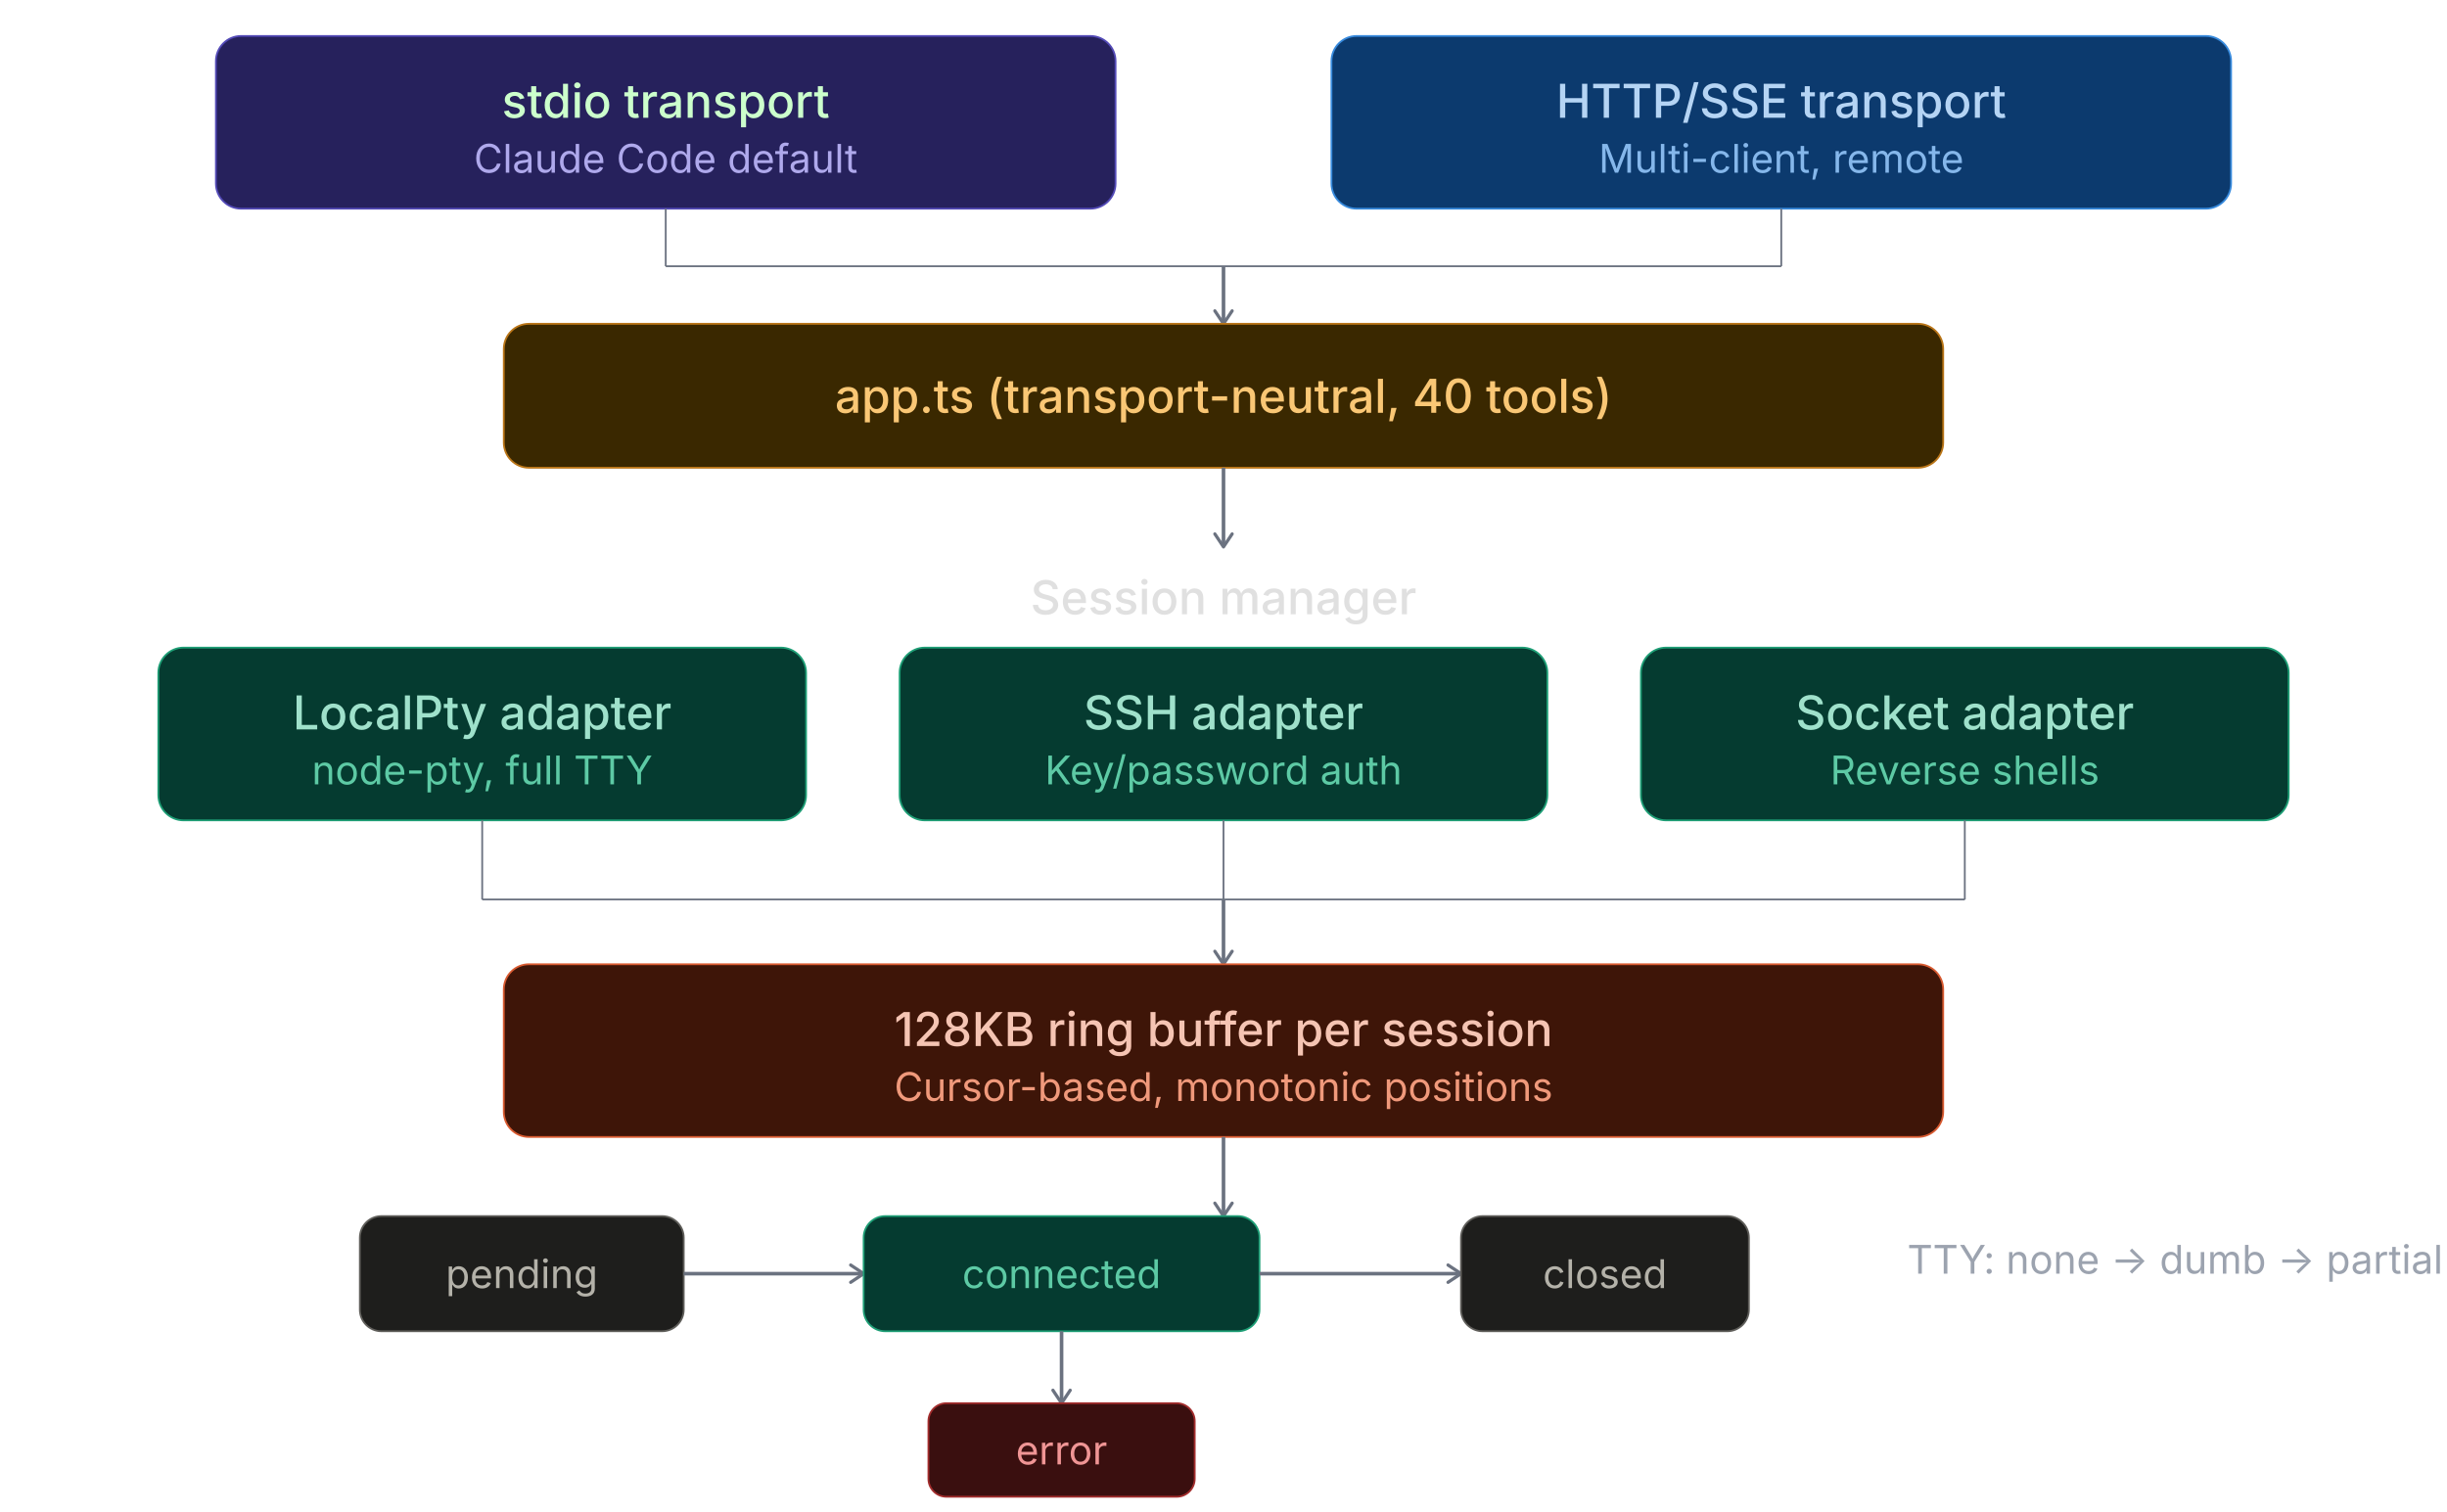
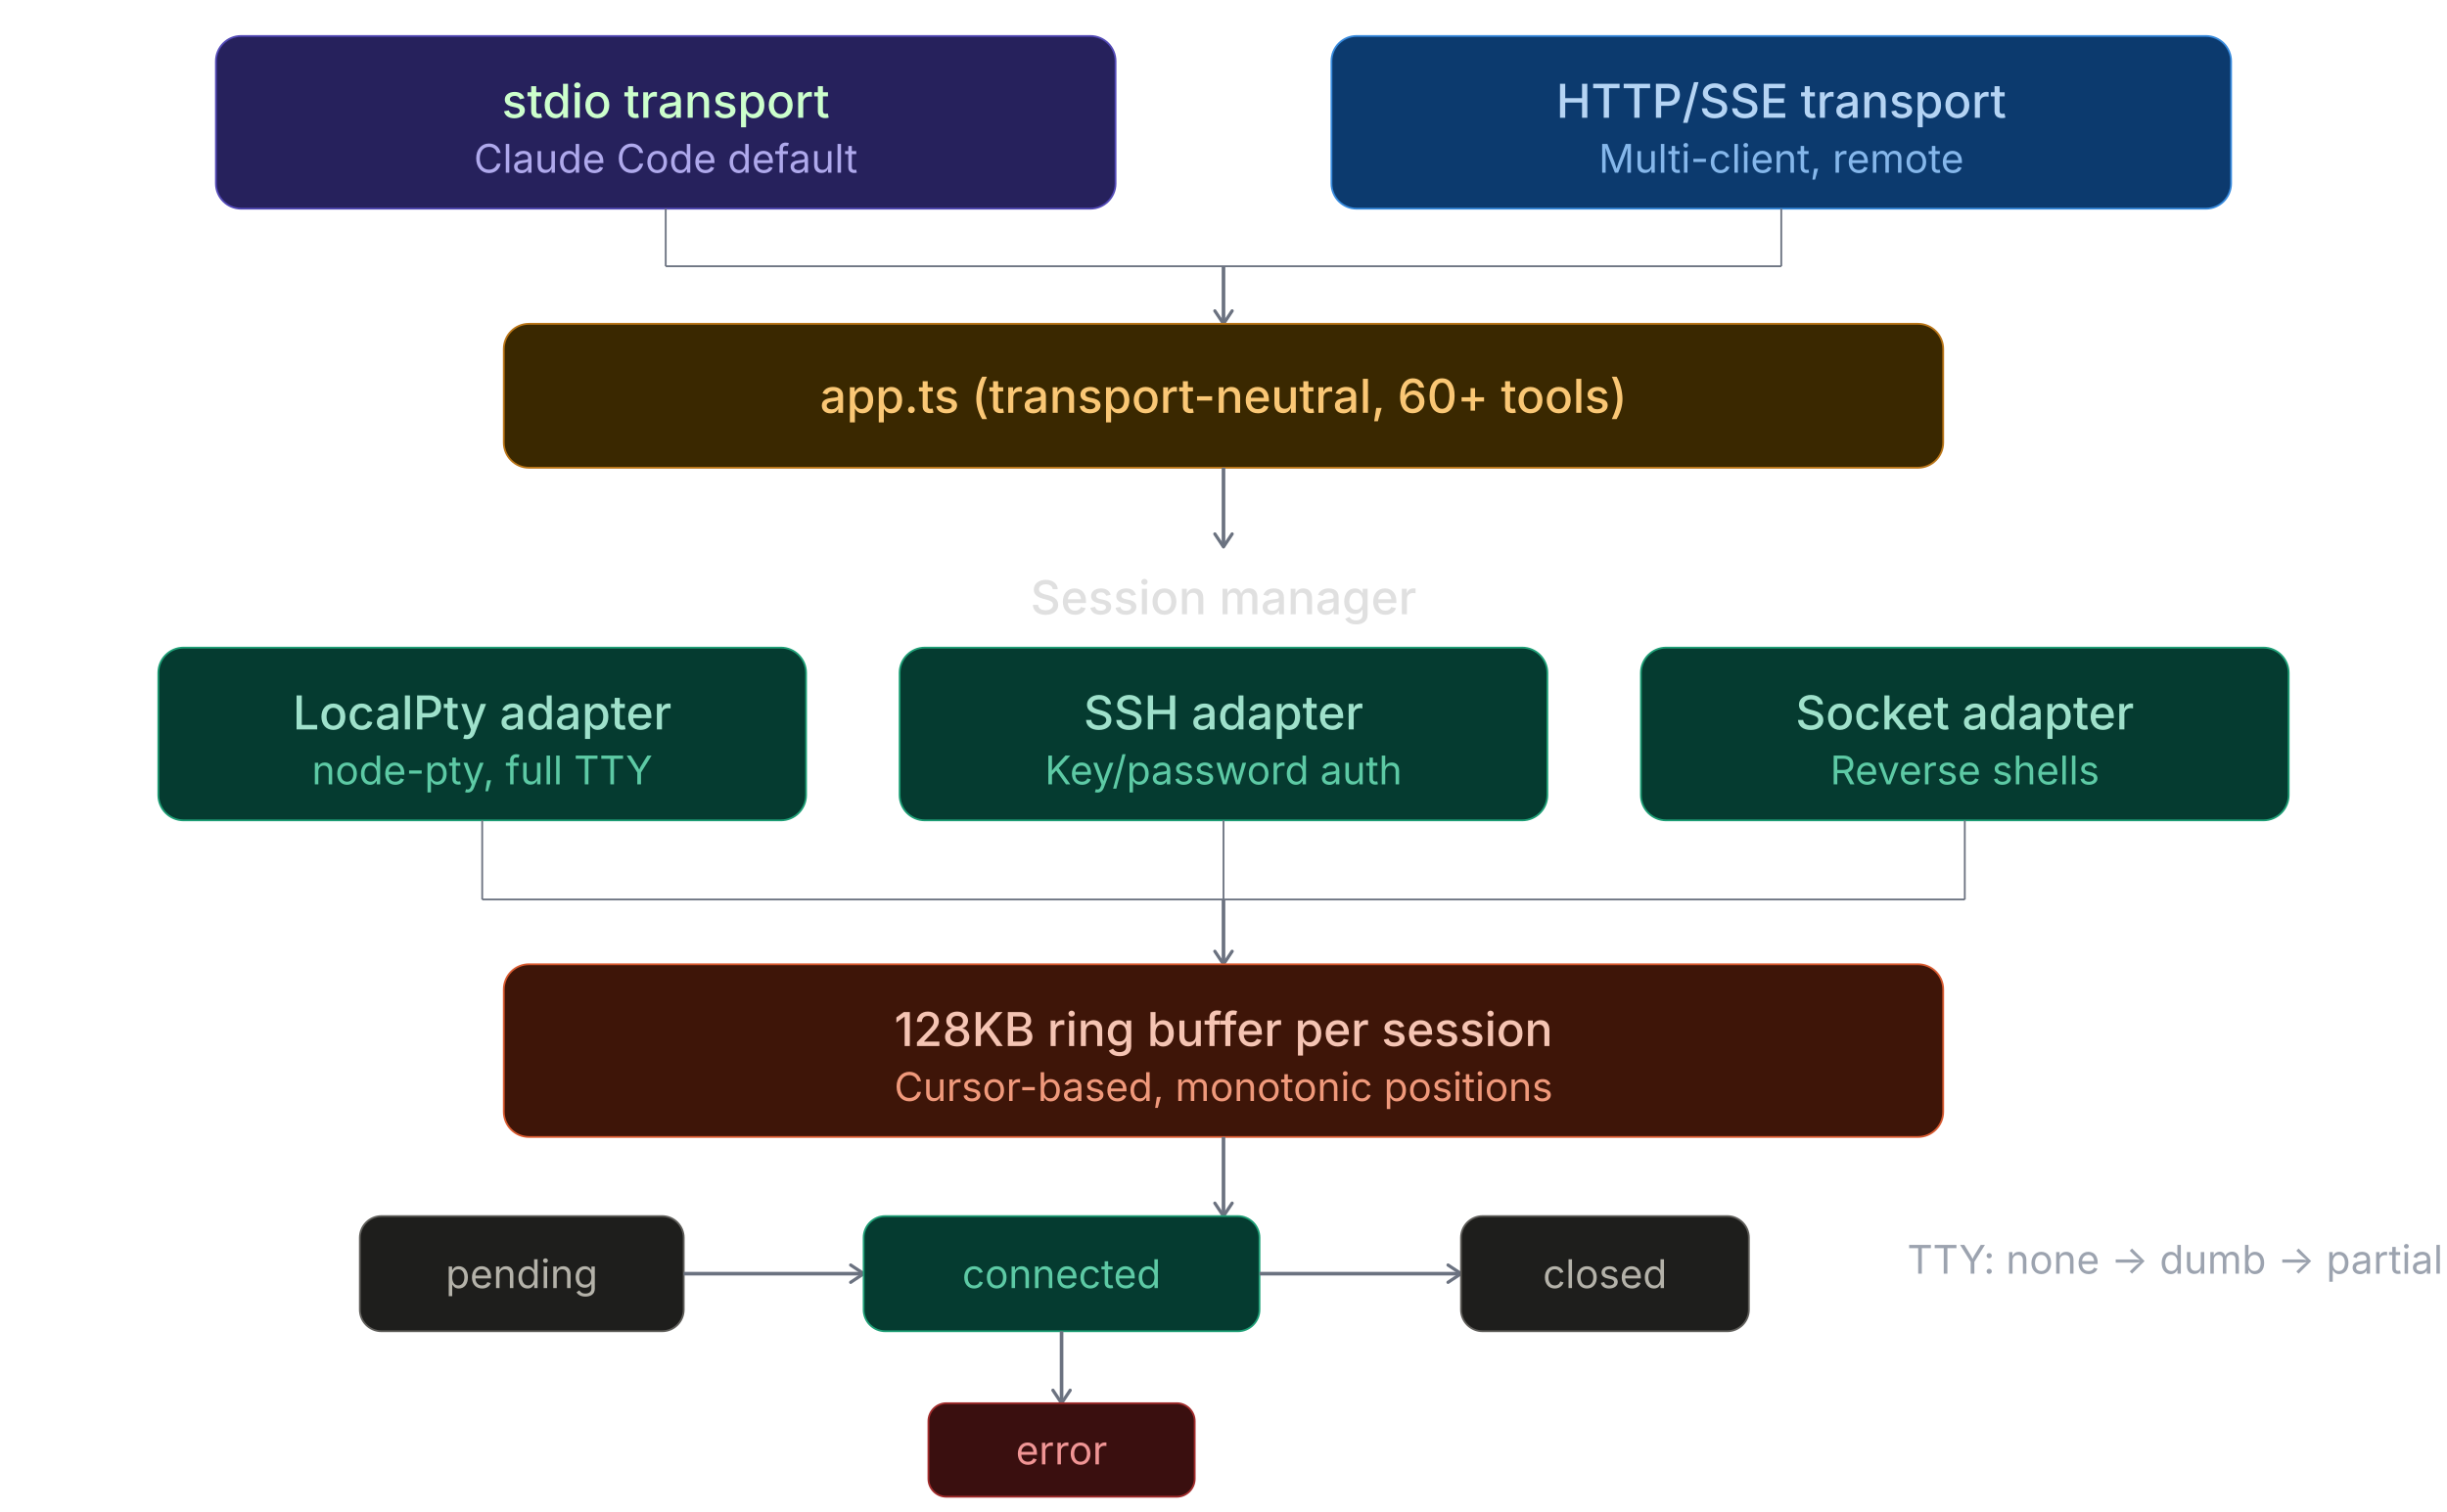
<svg xmlns="http://www.w3.org/2000/svg" viewBox="0 0 680 420">
  <style>
  text{font-family:'Inter',-apple-system,BlinkMacSystemFont,sans-serif}
  .th{font-size:13px;font-weight:500;fill:#e0e0e0}
  .ts{font-size:11px;fill:#9ca3af}
  .arr{stroke:#6b7280;stroke-width:1}
  .n-purple rect{fill:#26215C;stroke:#534AB7;stroke-width:.5}
  .n-purple .th{fill:#CCFFCC}.n-purple .ts{fill:#AFA9EC}
  .n-blue rect{fill:#0C3A6E;stroke:#378ADD;stroke-width:.5}
  .n-blue .th{fill:#B5D4F4}.n-blue .ts{fill:#85B7EB}
  .n-teal rect{fill:#053B30;stroke:#1D9E75;stroke-width:.5}
  .n-teal .th{fill:#9FE1CB}.n-teal .ts{fill:#5DCAA5}
  .n-amber rect{fill:#3A2800;stroke:#BA7517;stroke-width:.5}
  .n-amber .th{fill:#FAC775}.n-amber .ts{fill:#EF9F27}
  .n-coral rect{fill:#3E1508;stroke:#D85A30;stroke-width:.5}
  .n-coral .th{fill:#F5C4B3}.n-coral .ts{fill:#F0997B}
  .n-pink rect{fill:#3E1028;stroke:#D4537E;stroke-width:.5}
  .n-pink .th{fill:#F4C0D1}.n-pink .ts{fill:#ED93B1}
  .n-gray rect{fill:#1e1e1c;stroke:#5F5E5A;stroke-width:.5}
  .n-gray .th{fill:#D3D1C7}.n-gray .ts{fill:#B4B2A9}
  .n-red rect{fill:#3A0F0F;stroke:#A32D2D;stroke-width:.5}
  .n-red .th{fill:#F7C1C1}.n-red .ts{fill:#F09595}
</style>
  <rect width="100%" height="100%" fill="transparent" rx="6" />
  <defs>
    <marker id="arr" viewBox="0 0 10 10" refX="8" refY="5" markerWidth="6" markerHeight="6" orient="auto-start-reverse">
      <path d="M2 1L8 5L2 9" fill="none" stroke="context-stroke" stroke-width="1.5" stroke-linecap="round" stroke-linejoin="round" />
    </marker>
  </defs>
  <g class="n-purple">
    <rect x="60" y="10" width="250" height="48" rx="7" />
    <text class="th" x="185" y="28" text-anchor="middle" dominant-baseline="central">stdio transport</text>
    <text class="ts" x="185" y="44" text-anchor="middle" dominant-baseline="central">Claude Code default</text>
  </g>
  <g class="n-blue">
    <rect x="370" y="10" width="250" height="48" rx="7" />
    <text class="th" x="495" y="28" text-anchor="middle" dominant-baseline="central">HTTP/SSE transport</text>
    <text class="ts" x="495" y="44" text-anchor="middle" dominant-baseline="central">Multi-client, remote</text>
  </g>
  <line x1="185" y1="58" x2="185" y2="74" stroke="#6b7280" stroke-width=".5" />
  <line x1="495" y1="58" x2="495" y2="74" stroke="#6b7280" stroke-width=".5" />
  <line x1="185" y1="74" x2="495" y2="74" stroke="#6b7280" stroke-width=".5" />
  <line x1="340" y1="74" x2="340" y2="90" class="arr" marker-end="url(#arr)" />
  <g class="n-amber">
    <rect x="140" y="90" width="400" height="40" rx="7" />
-     <text class="th" x="340" y="110" text-anchor="middle" dominant-baseline="central">app.ts (transport-neutral, 40 tools)</text>
+     <text class="th" x="340" y="110" text-anchor="middle" dominant-baseline="central">app.ts (transport-neutral, 60+ tools)</text>
  </g>
  <line x1="340" y1="130" x2="340" y2="152" class="arr" marker-end="url(#arr)" />
  <text class="th" x="340" y="166" text-anchor="middle" dominant-baseline="central">Session manager</text>
  <g class="n-teal">
    <rect x="44" y="180" width="180" height="48" rx="7" />
    <text class="th" x="134" y="198" text-anchor="middle" dominant-baseline="central">LocalPty adapter</text>
    <text class="ts" x="134" y="214" text-anchor="middle" dominant-baseline="central">node-pty, full TTY</text>
  </g>
  <g class="n-teal">
    <rect x="250" y="180" width="180" height="48" rx="7" />
    <text class="th" x="340" y="198" text-anchor="middle" dominant-baseline="central">SSH adapter</text>
    <text class="ts" x="340" y="214" text-anchor="middle" dominant-baseline="central">Key/password auth</text>
  </g>
  <g class="n-teal">
    <rect x="456" y="180" width="180" height="48" rx="7" />
    <text class="th" x="546" y="198" text-anchor="middle" dominant-baseline="central">Socket adapter</text>
    <text class="ts" x="546" y="214" text-anchor="middle" dominant-baseline="central">Reverse shells</text>
  </g>
  <line x1="134" y1="228" x2="134" y2="250" stroke="#6b7280" stroke-width=".5" />
  <line x1="340" y1="228" x2="340" y2="250" stroke="#6b7280" stroke-width=".5" />
  <line x1="546" y1="228" x2="546" y2="250" stroke="#6b7280" stroke-width=".5" />
  <line x1="134" y1="250" x2="546" y2="250" stroke="#6b7280" stroke-width=".5" />
  <line x1="340" y1="250" x2="340" y2="268" class="arr" marker-end="url(#arr)" />
  <g class="n-coral">
    <rect x="140" y="268" width="400" height="48" rx="7" />
    <text class="th" x="340" y="286" text-anchor="middle" dominant-baseline="central">128KB ring buffer per session</text>
    <text class="ts" x="340" y="302" text-anchor="middle" dominant-baseline="central">Cursor-based, monotonic positions</text>
  </g>
  <line x1="340" y1="316" x2="340" y2="338" class="arr" marker-end="url(#arr)" />
  <g class="n-gray">
    <rect x="100" y="338" width="90" height="32" rx="6" />
    <text class="ts" x="145" y="354" text-anchor="middle" dominant-baseline="central">pending</text>
  </g>
  <line x1="190" y1="354" x2="240" y2="354" class="arr" marker-end="url(#arr)" />
  <g class="n-teal">
    <rect x="240" y="338" width="110" height="32" rx="6" />
    <text class="ts" x="295" y="354" text-anchor="middle" dominant-baseline="central">connected</text>
  </g>
  <line x1="350" y1="354" x2="406" y2="354" class="arr" marker-end="url(#arr)" />
  <g class="n-gray">
    <rect x="406" y="338" width="80" height="32" rx="6" />
    <text class="ts" x="446" y="354" text-anchor="middle" dominant-baseline="central">closed</text>
  </g>
  <line x1="295" y1="370" x2="295" y2="390" class="arr" marker-end="url(#arr)" />
  <g class="n-red">
    <rect x="258" y="390" width="74" height="26" rx="5" />
    <text class="ts" x="295" y="403" text-anchor="middle" dominant-baseline="central">error</text>
  </g>
  <text class="ts" x="530" y="354" text-anchor="start">TTY: none → dumb → partial → full</text>
</svg>
